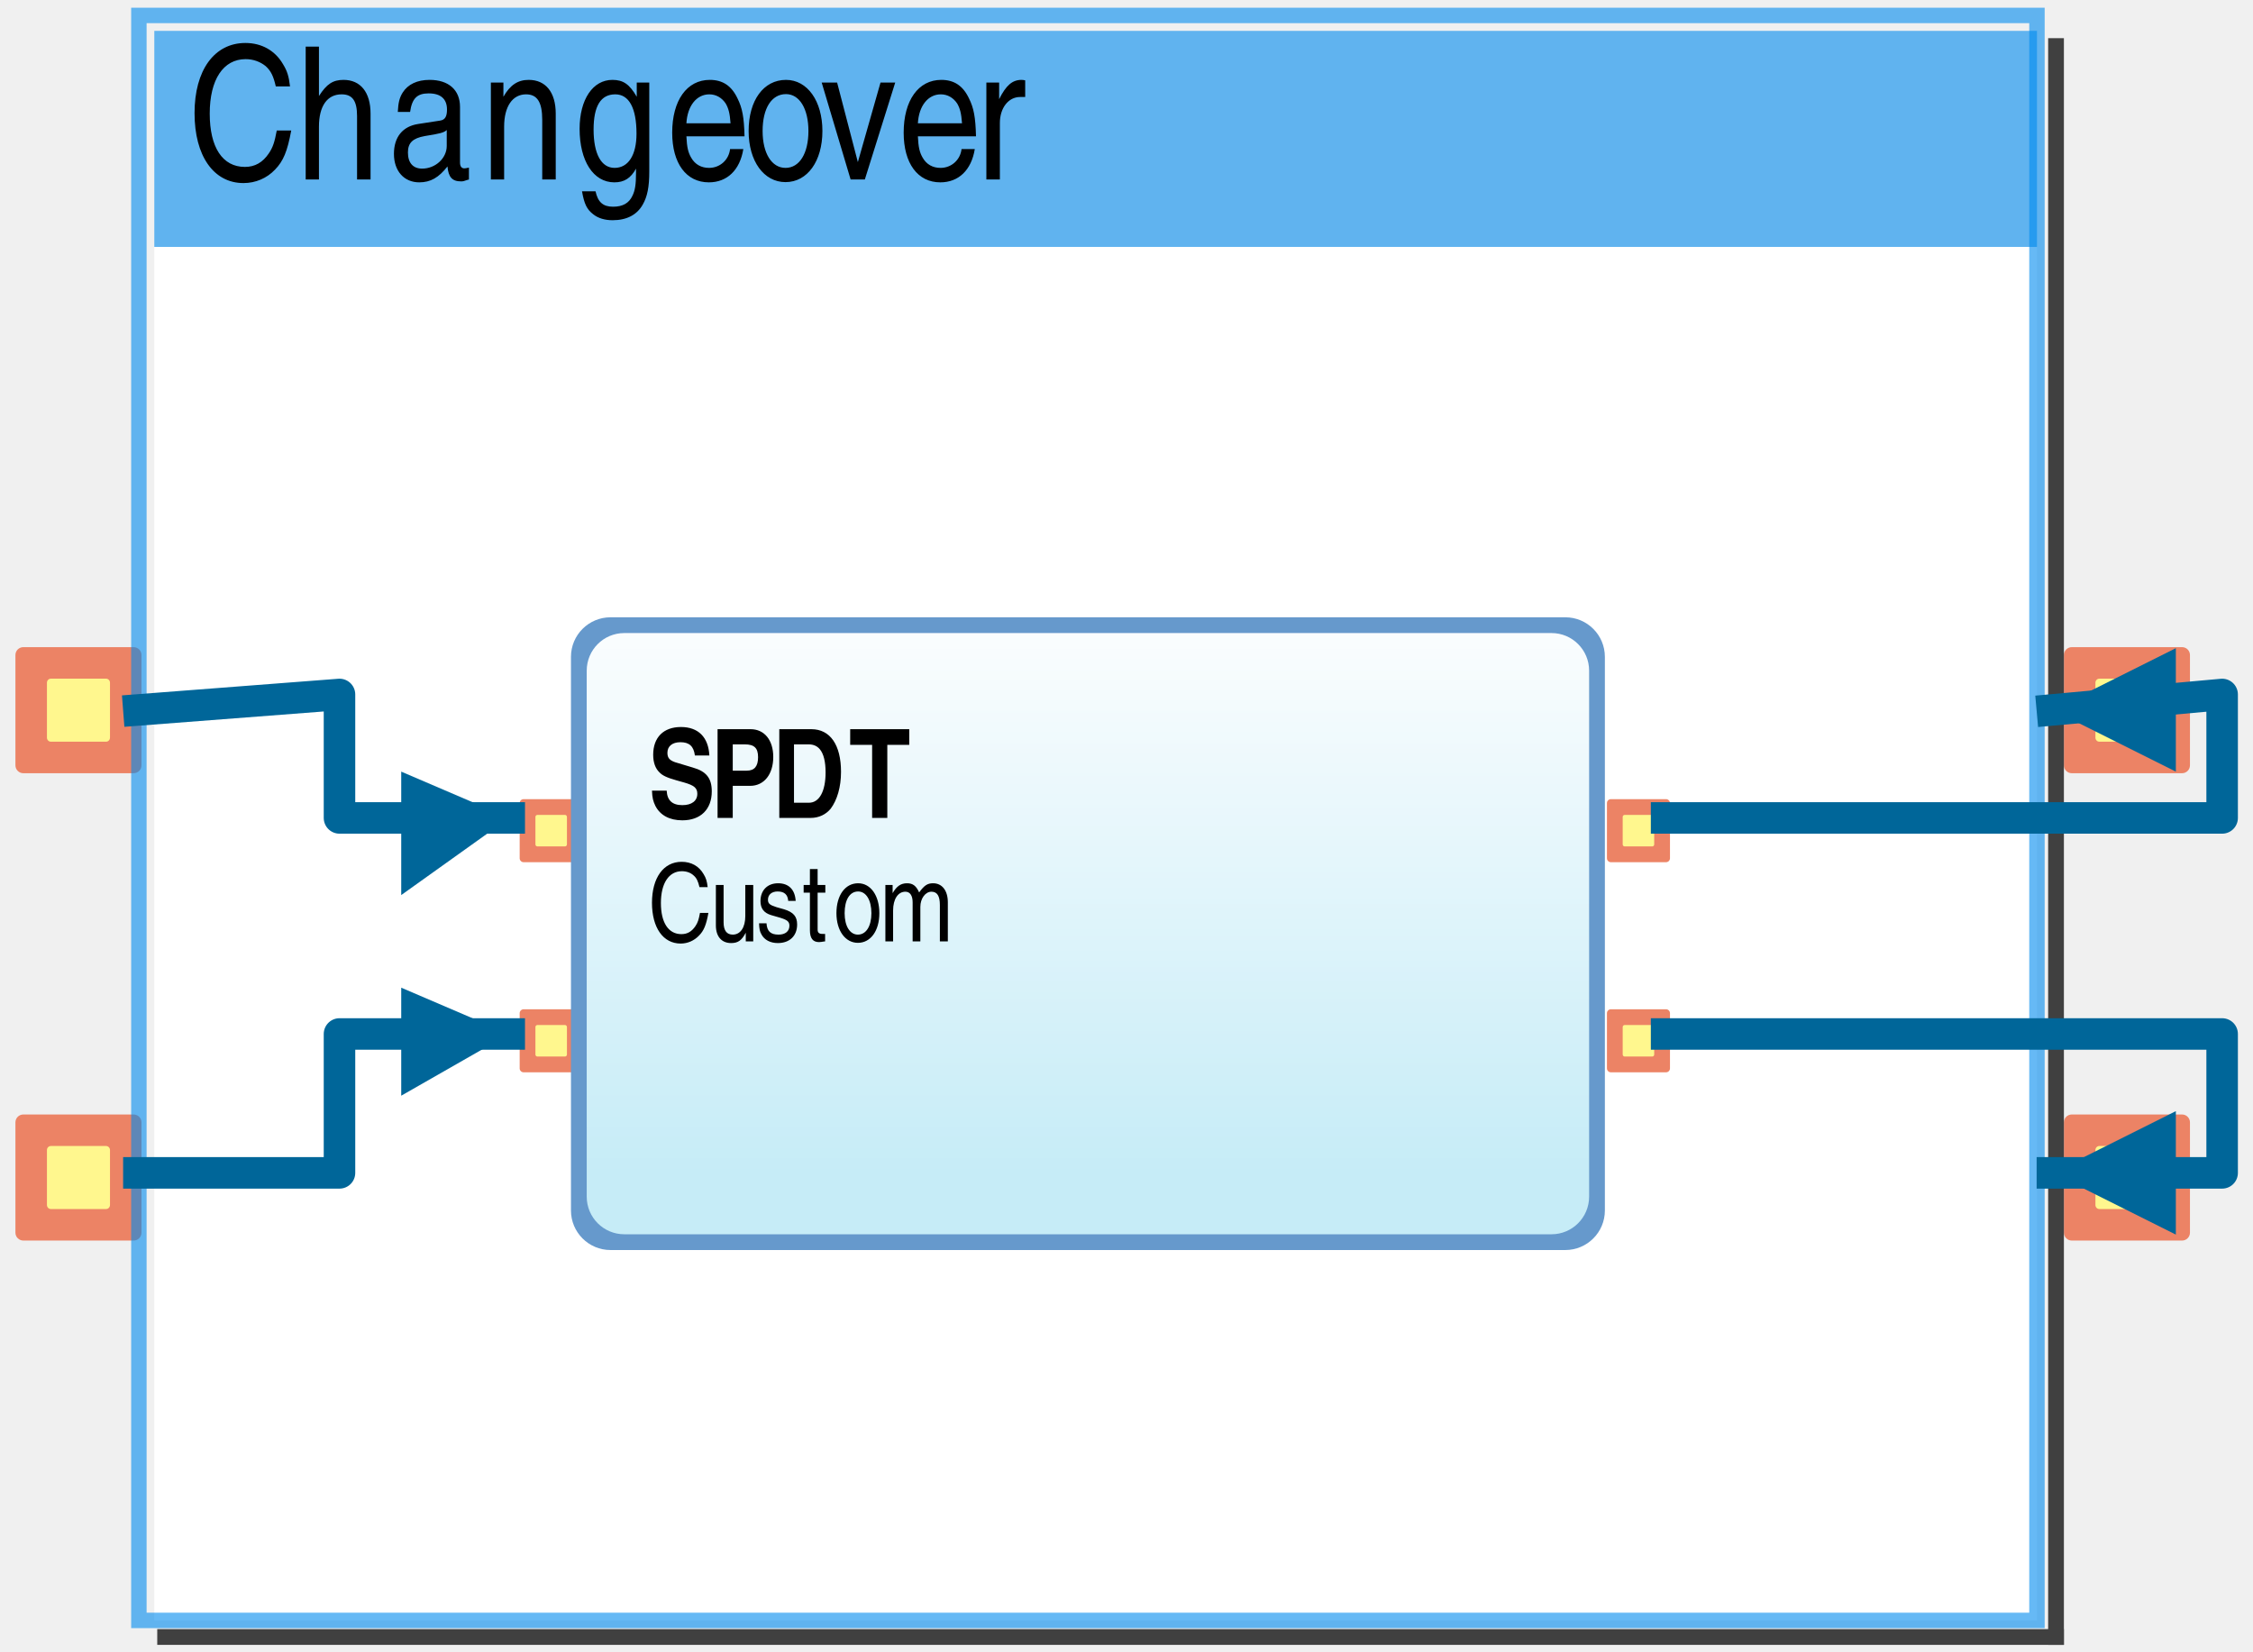
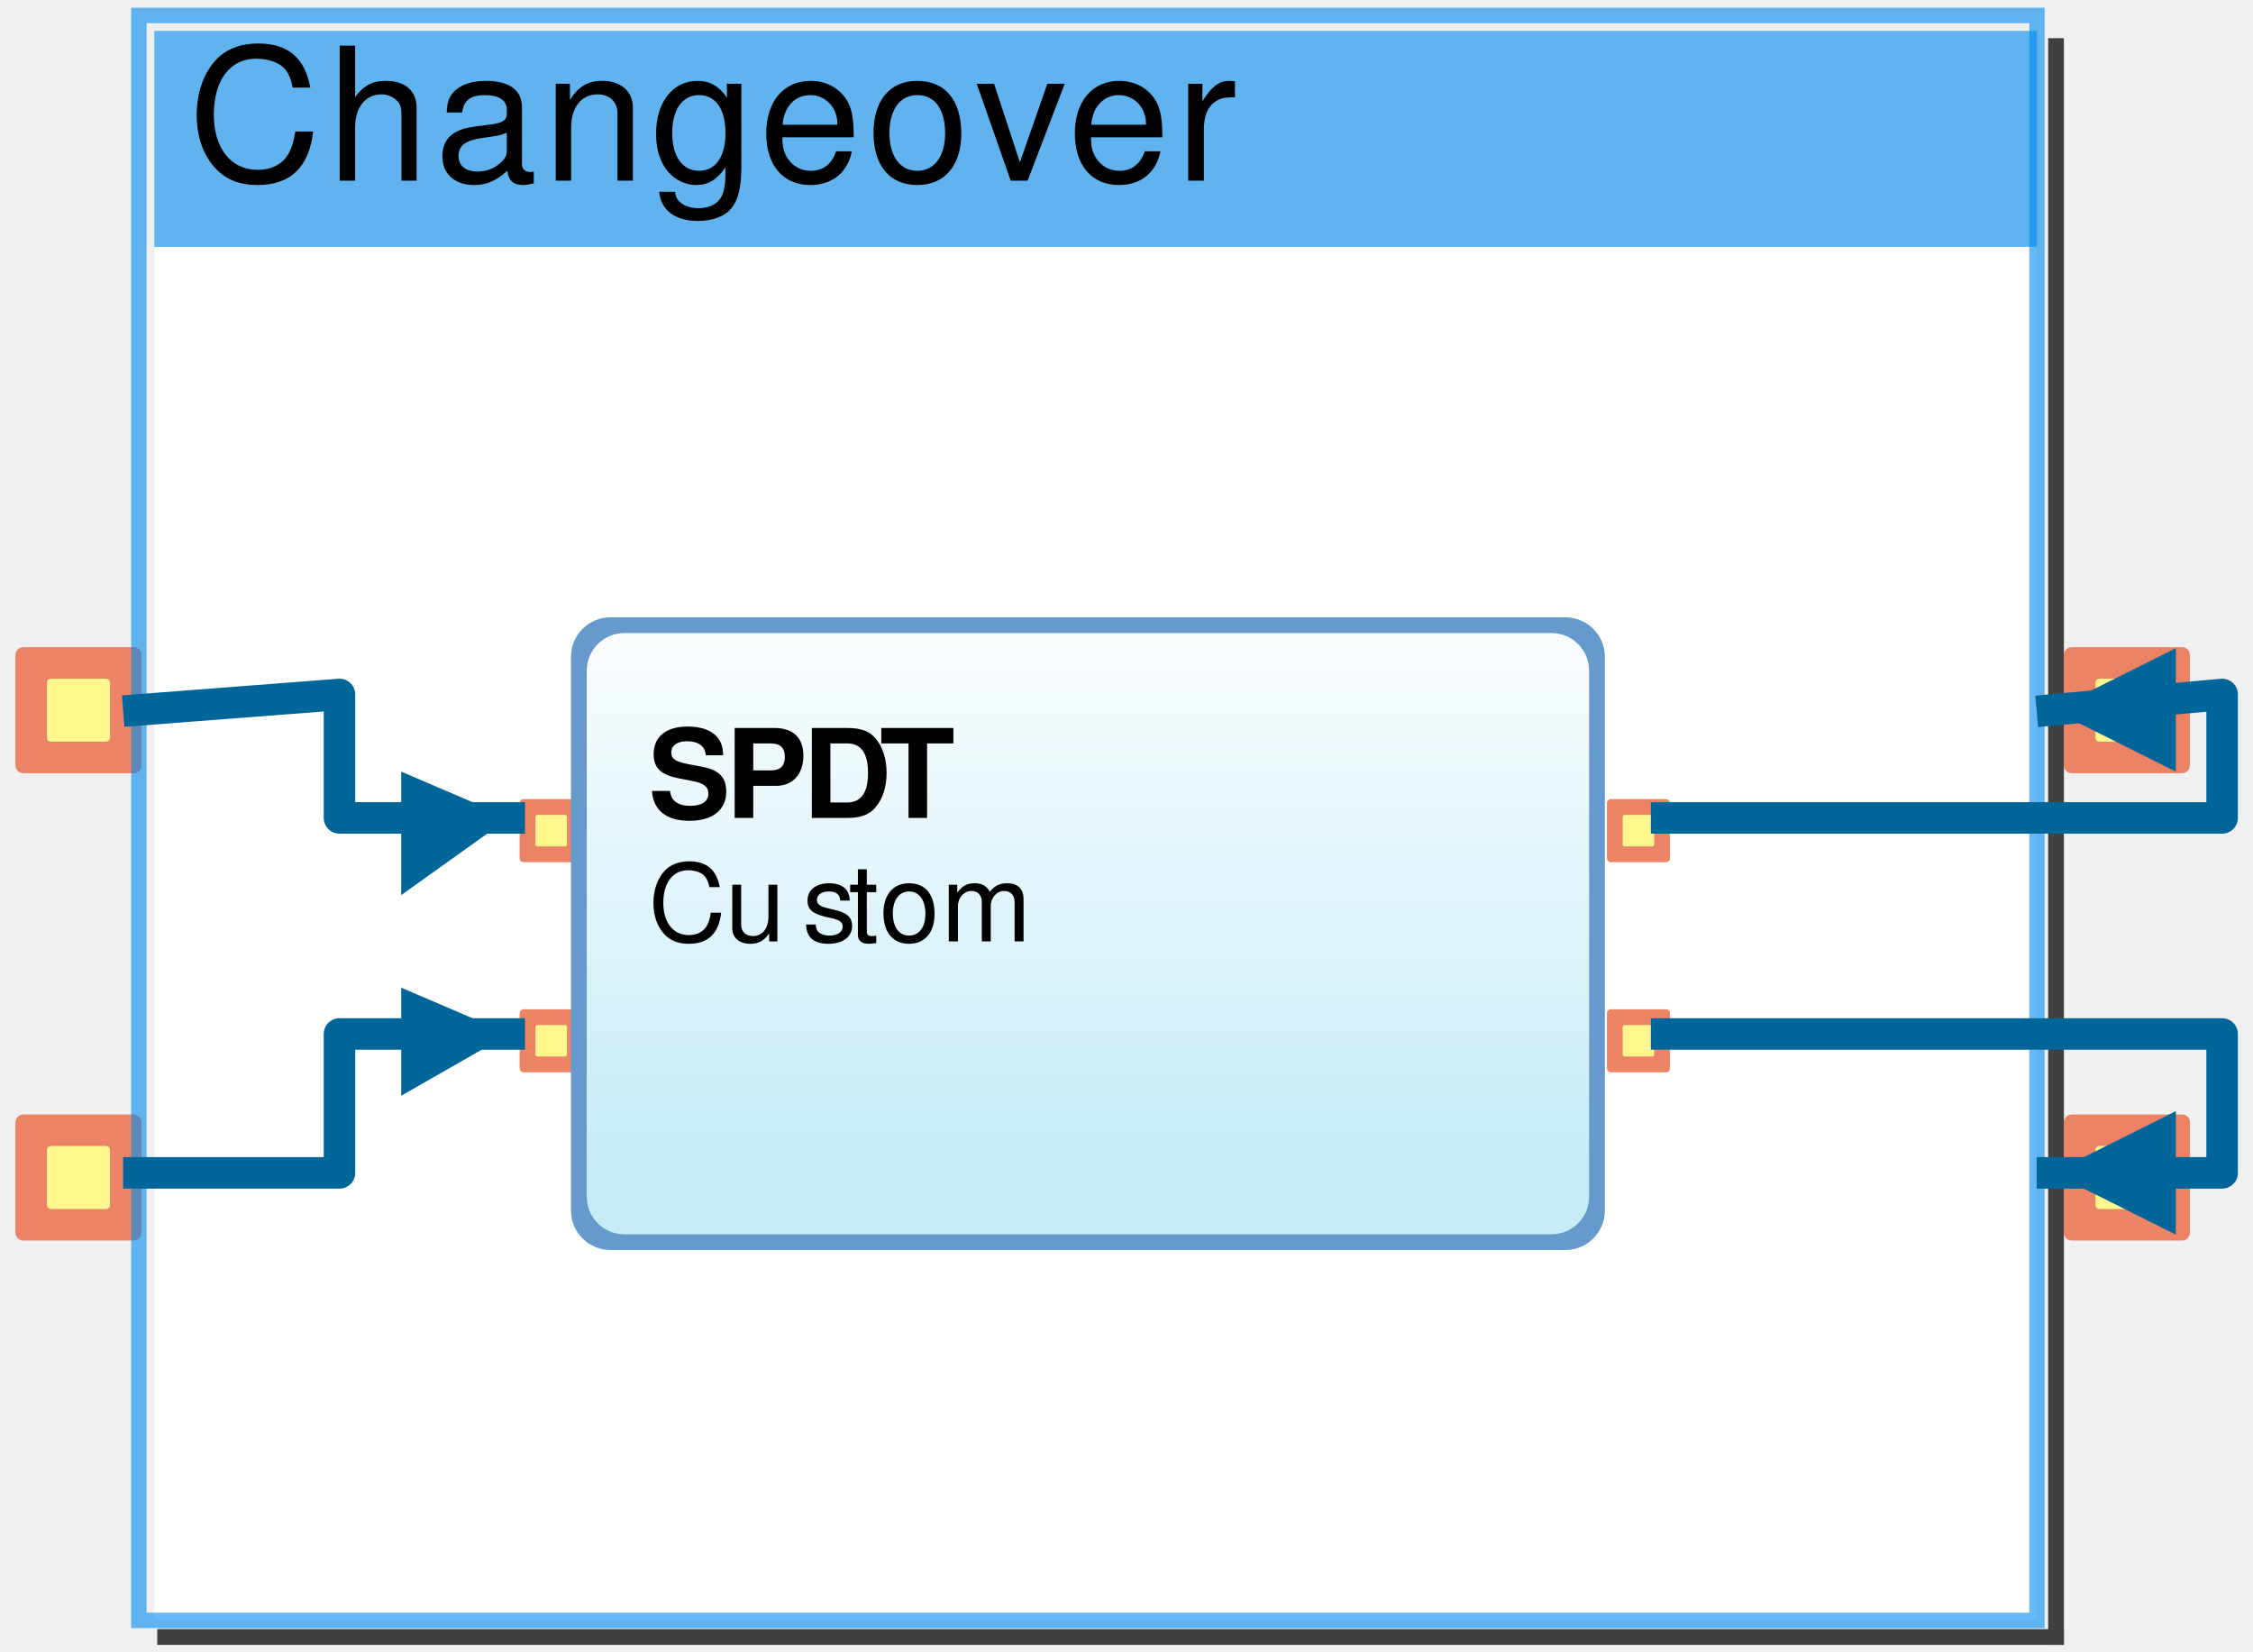
<svg xmlns="http://www.w3.org/2000/svg" style="fill-opacity:1; color-rendering:auto; color-interpolation:auto; text-rendering:auto; stroke:black; stroke-linecap:square; stroke-miterlimit:10; shape-rendering:auto; stroke-opacity:1; fill:black; stroke-dasharray:none; font-weight:normal; stroke-width:1; font-family:'Dialog'; font-style:normal; stroke-linejoin:miter; font-size:12; stroke-dashoffset:0; image-rendering:auto;">
  <defs id="genericDefs" />
  <g>
    <defs id="defs1">
      <linearGradient x1="38.021" gradientUnits="userSpaceOnUse" x2="38.021" y1="41.021" y2="76.083" id="linearGradient1" spreadMethod="pad">
        <stop style="stop-opacity:1; stop-color:rgb(250,253,254);" offset="0%" />
        <stop style="stop-opacity:1; stop-color:rgb(198,236,247);" offset="100%" />
      </linearGradient>
      <clipPath clipPathUnits="userSpaceOnUse" id="clipPath1">
        <path d="M0 0 L146 0 L146 107 L0 107 L0 0 Z" />
      </clipPath>
      <clipPath clipPathUnits="userSpaceOnUse" id="clipPath2">
        <path d="M7 0 L7 107 L135 107 L135 0 Z" />
      </clipPath>
      <clipPath clipPathUnits="userSpaceOnUse" id="clipPath3">
        <path d="M7 0 L7 107 L134 107 L134 0 Z" />
      </clipPath>
    </defs>
    <g style="fill:rgb(0,0,0); fill-opacity:0; stroke-opacity:0; stroke:rgb(0,0,0);">
      <rect x="0" y="0" width="146" style="clip-path:url(#clipPath1); stroke:none;" height="107" />
    </g>
    <g style="fill:rgb(236,131,101); text-rendering:optimizeSpeed; stroke:rgb(236,131,101);">
      <rect x="133.746" y="41.934" width="8.169" style="clip-path:url(#clipPath1); stroke:none;" rx="0.511" ry="0.511" height="8.169" />
      <rect x="135.789" y="43.976" width="4.085" style="clip-path:url(#clipPath1); fill:rgb(255,247,142); stroke:none;" rx="0.255" ry="0.261" height="4.085" />
      <rect x="133.746" y="72.217" width="8.169" style="clip-path:url(#clipPath1); stroke:none;" rx="0.511" ry="0.511" height="8.169" />
      <rect x="135.789" y="74.259" width="4.085" style="clip-path:url(#clipPath1); fill:rgb(255,247,142); stroke:none;" rx="0.255" ry="0.261" height="4.085" />
      <rect x="1" y="41.934" width="8.169" style="clip-path:url(#clipPath1); stroke:none;" rx="0.511" ry="0.511" height="8.169" />
      <rect x="3.042" y="43.976" width="4.085" style="clip-path:url(#clipPath1); fill:rgb(255,247,142); stroke:none;" rx="0.255" ry="0.261" height="4.085" />
      <rect x="1" y="72.217" width="8.169" style="clip-path:url(#clipPath1); stroke:none;" rx="0.511" ry="0.511" height="8.169" />
      <rect x="3.042" y="74.259" width="4.085" style="clip-path:url(#clipPath1); fill:rgb(255,247,142); stroke:none;" rx="0.255" ry="0.261" height="4.085" />
      <rect x="10.19" y="105.564" width="123.556" style="clip-path:url(#clipPath2); fill:rgb(64,64,64); stroke:none;" height="1.021" />
      <rect x="132.725" y="2.473" width="1.021" style="clip-path:url(#clipPath2); fill:rgb(64,64,64); stroke:none;" height="104.112" />
      <rect x="10" y="16" width="122" style="clip-path:url(#clipPath3); fill:white; text-rendering:geometricPrecision; stroke:none;" height="89" />
    </g>
    <g style="fill:rgb(0,139,239); text-rendering:geometricPrecision; fill-opacity:0.6; stroke-opacity:0.6; stroke:rgb(0,139,239);">
      <rect x="10" y="2" width="122" style="clip-path:url(#clipPath3); stroke:none;" height="14" />
    </g>
    <g style="font-family:sans-serif; text-rendering:geometricPrecision;">
-       <path d="M18.794 5.598 L17.872 5.598 C17.716 4.926 17.56 4.598 17.216 4.285 C16.872 4.004 16.419 3.832 15.919 3.832 C14.466 3.832 13.591 5.16 13.591 7.363 C13.591 9.551 14.419 10.816 15.872 10.816 C16.528 10.816 17.028 10.52 17.419 9.941 C17.685 9.551 17.794 9.207 17.935 8.457 L18.872 8.457 C18.622 9.816 18.357 10.441 17.825 10.988 C17.294 11.551 16.56 11.863 15.778 11.863 C13.841 11.863 12.607 10.098 12.607 7.332 C12.607 4.551 13.888 2.785 15.903 2.785 C16.95 2.785 17.825 3.27 18.341 4.16 C18.607 4.598 18.716 4.926 18.794 5.598 ZM20.669 3.02 L20.669 6.223 C21.169 5.441 21.575 5.176 22.263 5.176 C23.357 5.176 24.013 5.973 24.013 7.363 L24.013 11.629 L23.138 11.629 L23.138 7.52 C23.138 6.535 22.841 6.113 22.138 6.113 C21.2 6.113 20.669 6.879 20.669 8.207 L20.669 11.629 L19.81 11.629 L19.81 3.02 ZM26.575 7.254 L25.778 7.254 C25.81 6.645 25.888 6.332 26.091 6.004 C26.435 5.457 27.044 5.176 27.841 5.176 C29.075 5.176 29.81 5.832 29.81 6.926 L29.81 10.535 C29.81 10.77 29.903 10.91 30.091 10.91 C30.153 10.91 30.216 10.895 30.388 10.863 L30.388 11.629 C30.357 11.645 30.341 11.645 30.278 11.66 C30.107 11.723 30.013 11.754 29.888 11.754 C29.294 11.754 29.06 11.473 28.997 10.785 C28.435 11.504 27.903 11.816 27.169 11.816 C26.185 11.816 25.528 11.082 25.528 9.973 C25.528 8.879 26.091 8.191 27.091 8.035 L28.513 7.816 C28.841 7.77 28.966 7.551 28.966 7.098 C28.966 6.41 28.56 6.051 27.778 6.051 C27.028 6.051 26.7 6.379 26.575 7.254 ZM28.95 9.457 L28.95 8.426 C28.763 8.598 28.513 8.66 27.528 8.816 C26.747 8.957 26.435 9.254 26.435 9.879 C26.435 10.551 26.763 10.926 27.357 10.926 C28.216 10.926 28.95 10.254 28.95 9.457 ZM32.622 5.348 L32.622 6.27 C33.06 5.504 33.56 5.176 34.263 5.176 C35.356 5.176 36.013 5.973 36.013 7.363 L36.013 11.629 L35.138 11.629 L35.138 7.77 C35.138 6.613 34.81 6.113 34.091 6.113 C33.216 6.113 32.669 6.895 32.669 8.207 L32.669 11.629 L31.81 11.629 L31.81 5.348 ZM42.075 5.348 L42.075 11.113 C42.075 12.113 41.95 12.738 41.653 13.254 C41.278 13.926 40.606 14.27 39.7 14.27 C39.2 14.27 38.763 14.145 38.435 13.879 C38.028 13.566 37.856 13.207 37.716 12.395 L38.591 12.395 C38.747 13.098 39.075 13.395 39.731 13.395 C40.356 13.395 40.763 13.16 40.981 12.691 C41.153 12.348 41.216 11.957 41.216 11.191 L41.216 10.926 C40.872 11.551 40.45 11.816 39.81 11.816 C38.45 11.816 37.56 10.426 37.56 8.348 C37.56 6.441 38.419 5.176 39.685 5.176 C40.388 5.176 40.794 5.457 41.263 6.27 L41.263 5.348 ZM39.872 6.113 C38.935 6.113 38.466 6.863 38.466 8.395 C38.466 9.973 38.966 10.879 39.825 10.879 C40.716 10.879 41.247 10.051 41.247 8.66 C41.247 7.004 40.763 6.113 39.872 6.113 ZM47.31 9.66 L48.169 9.66 C47.95 11.02 47.122 11.816 45.935 11.816 C44.466 11.816 43.56 10.582 43.56 8.598 C43.56 6.504 44.513 5.176 45.997 5.176 C46.825 5.176 47.403 5.551 47.794 6.379 C48.106 7.004 48.216 7.598 48.247 8.832 L44.481 8.832 C44.513 9.535 44.591 9.879 44.794 10.223 C45.044 10.66 45.45 10.879 45.95 10.879 C46.653 10.879 47.231 10.363 47.31 9.66 ZM44.481 7.988 L47.341 7.988 C47.294 7.348 47.216 7.035 47.028 6.707 C46.778 6.332 46.403 6.113 45.966 6.113 C45.138 6.113 44.544 6.863 44.481 7.988 ZM50.935 5.176 C52.325 5.176 53.294 6.551 53.294 8.488 C53.294 10.441 52.325 11.801 50.903 11.801 C49.497 11.801 48.513 10.441 48.513 8.488 C48.513 6.504 49.481 5.176 50.935 5.176 ZM50.935 6.098 C49.997 6.098 49.419 7.02 49.419 8.488 C49.419 9.941 50.013 10.879 50.903 10.879 C51.81 10.879 52.388 9.941 52.388 8.488 C52.388 7.051 51.81 6.098 50.935 6.098 ZM55.591 10.504 L57.06 5.348 L58.013 5.348 L56.044 11.629 L55.122 11.629 L53.247 5.348 L54.247 5.348 ZM62.31 9.66 L63.169 9.66 C62.95 11.02 62.122 11.816 60.935 11.816 C59.466 11.816 58.56 10.582 58.56 8.598 C58.56 6.504 59.513 5.176 60.997 5.176 C61.825 5.176 62.403 5.551 62.794 6.379 C63.106 7.004 63.216 7.598 63.247 8.832 L59.481 8.832 C59.513 9.535 59.591 9.879 59.794 10.223 C60.044 10.66 60.45 10.879 60.95 10.879 C61.653 10.879 62.231 10.363 62.31 9.66 ZM59.481 7.988 L62.341 7.988 C62.294 7.348 62.216 7.035 62.028 6.707 C61.778 6.332 61.403 6.113 60.966 6.113 C60.138 6.113 59.544 6.863 59.481 7.988 ZM66.435 6.285 L66.106 6.285 C65.341 6.285 64.794 7.004 64.794 7.973 L64.794 11.629 L63.919 11.629 L63.919 5.348 L64.747 5.348 L64.747 6.426 C65.2 5.52 65.606 5.176 66.2 5.176 C66.294 5.176 66.356 5.191 66.435 5.207 Z" style="stroke:none; clip-path:url(#clipPath3);" />
+       <path d="M20.107 5.677 L18.966 5.677 C18.841 5.021 18.653 4.646 18.341 4.349 C17.982 4.021 17.31 3.802 16.607 3.802 C14.919 3.802 13.857 5.177 13.857 7.427 C13.857 9.615 14.966 11.005 16.7 11.005 C17.638 11.005 18.388 10.599 18.747 9.865 C18.919 9.521 19.044 9.115 19.138 8.521 L20.294 8.521 C20.028 10.834 18.825 11.99 16.7 11.99 C15.56 11.99 14.685 11.662 14.013 10.959 C13.185 10.115 12.747 8.88 12.747 7.443 C12.747 6.021 13.185 4.771 13.966 3.912 C14.622 3.193 15.56 2.818 16.747 2.818 C18.653 2.818 19.763 3.755 20.107 5.677 ZM22.013 2.959 L23.013 2.959 L23.013 6.287 C23.591 5.521 24.138 5.24 25.028 5.24 C26.247 5.24 26.997 5.896 26.997 6.959 L26.997 11.709 L26.013 11.709 L26.013 7.349 C26.013 6.912 25.888 6.615 25.591 6.412 C25.357 6.224 25.028 6.115 24.716 6.115 C23.685 6.115 23.013 6.959 23.013 8.24 L23.013 11.709 L22.013 11.709 ZM34.591 11.115 L34.591 11.88 C34.263 11.959 34.106 11.99 33.903 11.99 C33.263 11.99 32.95 11.693 32.872 11.068 C32.169 11.709 31.528 11.99 30.732 11.99 C29.466 11.99 28.669 11.271 28.669 10.13 C28.669 9.302 29.044 8.74 29.778 8.443 C30.153 8.287 30.372 8.24 31.794 8.068 C32.591 7.959 32.841 7.787 32.841 7.365 L32.841 7.099 C32.841 6.505 32.325 6.162 31.435 6.162 C30.497 6.162 30.044 6.505 29.95 7.287 L28.95 7.287 C28.966 6.662 29.091 6.302 29.388 5.974 C29.794 5.505 30.56 5.24 31.466 5.24 C33.013 5.24 33.825 5.834 33.825 6.959 L33.825 10.646 C33.825 10.959 34.028 11.146 34.372 11.146 C34.435 11.146 34.481 11.146 34.591 11.115 ZM32.841 9.724 L32.841 8.599 C32.497 8.755 32.278 8.802 31.232 8.943 C30.153 9.099 29.716 9.443 29.716 10.099 C29.716 10.74 30.169 11.115 30.95 11.115 C31.544 11.115 32.028 10.912 32.435 10.552 C32.747 10.271 32.841 10.068 32.841 9.724 ZM36.013 5.427 L36.935 5.427 L36.935 6.474 C37.481 5.599 38.091 5.24 39.028 5.24 C40.231 5.24 41.013 5.912 41.013 6.959 L41.013 11.709 L40.013 11.709 L40.013 7.349 C40.013 6.599 39.513 6.115 38.716 6.115 C37.685 6.115 37.013 6.959 37.013 8.24 L37.013 11.709 L36.013 11.709 ZM47.106 5.427 L48.044 5.427 L48.044 10.677 C48.044 12.146 47.856 12.943 47.372 13.521 C46.966 14.021 46.169 14.318 45.231 14.318 C43.747 14.318 42.825 13.615 42.716 12.427 L43.747 12.427 C43.794 12.802 43.903 12.974 44.122 13.146 C44.403 13.365 44.81 13.49 45.263 13.49 C45.872 13.49 46.388 13.271 46.653 12.896 C46.903 12.552 47.013 12.037 47.013 11.177 L47.013 10.849 C46.45 11.646 45.903 11.99 45.106 11.99 C44.45 11.99 43.778 11.677 43.31 11.146 C42.794 10.552 42.513 9.709 42.513 8.677 C42.513 6.63 43.591 5.24 45.2 5.24 C45.997 5.24 46.606 5.584 47.106 6.334 ZM45.294 6.162 C44.231 6.162 43.56 7.099 43.56 8.615 C43.56 10.13 44.216 11.068 45.31 11.068 C46.372 11.068 47.013 10.146 47.013 8.646 C47.013 7.084 46.388 6.162 45.294 6.162 ZM55.325 8.896 L50.7 8.896 C50.7 9.521 50.794 9.88 51.028 10.24 C51.372 10.771 51.903 11.068 52.544 11.068 C53.341 11.068 53.903 10.63 54.185 9.802 L55.2 9.802 C54.935 11.162 53.95 11.99 52.513 11.99 C50.747 11.99 49.653 10.709 49.653 8.646 C49.653 6.584 50.778 5.24 52.528 5.24 C53.7 5.24 54.669 5.865 55.075 6.896 C55.247 7.365 55.325 7.943 55.325 8.896 ZM50.716 8.084 L54.247 8.084 C54.263 8.068 54.263 8.037 54.263 8.005 C54.263 6.974 53.497 6.162 52.513 6.162 C51.513 6.162 50.794 6.927 50.716 8.084 ZM59.435 5.24 C61.247 5.24 62.294 6.49 62.294 8.662 C62.294 10.724 61.216 11.99 59.45 11.99 C57.653 11.99 56.606 10.724 56.606 8.615 C56.606 6.505 57.669 5.24 59.435 5.24 ZM59.45 6.162 C58.325 6.162 57.638 7.099 57.638 8.615 C57.638 10.13 58.325 11.068 59.45 11.068 C60.544 11.068 61.247 10.13 61.247 8.646 C61.247 7.084 60.575 6.162 59.45 6.162 ZM66.591 11.709 L65.497 11.709 L63.294 5.427 L64.419 5.427 L66.091 10.521 L67.872 5.427 L68.997 5.427 ZM75.325 8.896 L70.7 8.896 C70.7 9.521 70.794 9.88 71.028 10.24 C71.372 10.771 71.903 11.068 72.544 11.068 C73.341 11.068 73.903 10.63 74.185 9.802 L75.2 9.802 C74.935 11.162 73.95 11.99 72.513 11.99 C70.747 11.99 69.653 10.709 69.653 8.646 C69.653 6.584 70.778 5.24 72.528 5.24 C73.7 5.24 74.669 5.865 75.075 6.896 C75.247 7.365 75.325 7.943 75.325 8.896 ZM70.716 8.084 L74.247 8.084 C74.263 8.068 74.263 8.037 74.263 8.005 C74.263 6.974 73.497 6.162 72.513 6.162 C71.513 6.162 70.794 6.927 70.716 8.084 ZM76.997 5.427 L77.919 5.427 L77.919 6.568 C78.497 5.63 78.981 5.24 79.638 5.24 C79.763 5.24 79.856 5.255 80.028 5.271 L80.028 6.302 C79.325 6.302 79.028 6.38 78.716 6.615 C78.231 6.959 78.013 7.552 78.013 8.443 L78.013 11.709 L76.997 11.709 Z" style="stroke:none; clip-path:url(#clipPath3);" />
    </g>
    <g style="fill:rgb(0,139,239); text-rendering:geometricPrecision; fill-opacity:0.6; font-family:sans-serif; stroke-opacity:0.6; stroke:rgb(0,139,239);">
      <rect x="9" y="1" width="123" style="fill:none; clip-path:url(#clipPath3);" height="104" />
    </g>
    <g style="fill:rgb(236,131,101); text-rendering:geometricPrecision; font-family:sans-serif; stroke:rgb(236,131,101);">
      <rect x="104.134" y="51.784" width="4.085" style="clip-path:url(#clipPath2); stroke:none;" rx="0.255" ry="0.255" height="4.085" />
      <rect x="105.155" y="52.805" width="2.042" style="clip-path:url(#clipPath2); fill:rgb(255,247,142); stroke:none;" rx="0.128" ry="0.13" height="2.042" />
      <rect x="104.134" y="65.399" width="4.085" style="clip-path:url(#clipPath2); stroke:none;" rx="0.255" ry="0.255" height="4.085" />
      <rect x="105.155" y="66.42" width="2.042" style="clip-path:url(#clipPath2); fill:rgb(255,247,142); stroke:none;" rx="0.128" ry="0.13" height="2.042" />
      <rect x="33.676" y="51.784" width="4.085" style="clip-path:url(#clipPath2); stroke:none;" rx="0.255" ry="0.255" height="4.085" />
      <rect x="34.697" y="52.805" width="2.042" style="clip-path:url(#clipPath2); fill:rgb(255,247,142); stroke:none;" rx="0.128" ry="0.13" height="2.042" />
      <rect x="33.676" y="65.399" width="4.085" style="clip-path:url(#clipPath2); stroke:none;" rx="0.255" ry="0.255" height="4.085" />
      <rect x="34.697" y="66.42" width="2.042" style="clip-path:url(#clipPath2); fill:rgb(255,247,142); stroke:none;" rx="0.128" ry="0.13" height="2.042" />
      <rect x="37" y="40" width="67" style="clip-path:url(#clipPath2); fill:rgb(102,153,204); stroke:none;" rx="2.562" ry="2.562" height="41" />
      <rect x="38.021" y="41.021" width="64.958" style="clip-path:url(#clipPath2); fill:url(#linearGradient1); stroke:none;" rx="2.435" ry="2.438" height="38.958" />
    </g>
    <g style="text-rendering:geometricPrecision; font-size:8; font-weight:bold; font-family:sans-serif;">
-       <path d="M42.25 51.234 L43.203 51.234 C43.234 51.859 43.562 52.172 44.219 52.172 C44.828 52.172 45.188 51.891 45.188 51.438 C45.188 51.062 44.984 50.891 44.328 50.703 L43.828 50.562 C43.219 50.391 42.922 50.25 42.734 50.047 C42.469 49.797 42.328 49.406 42.328 48.906 C42.328 47.781 43 47.109 44.125 47.109 C45.25 47.109 45.906 47.766 45.969 48.953 L45.031 48.953 C44.953 48.359 44.672 48.094 44.094 48.094 C43.562 48.094 43.25 48.359 43.25 48.781 C43.25 49.109 43.391 49.266 43.75 49.391 L44.891 49.734 C45.781 49.984 46.125 50.438 46.125 51.281 C46.125 52.438 45.406 53.156 44.219 53.156 C43.391 53.156 42.781 52.828 42.469 52.219 C42.328 51.922 42.266 51.703 42.25 51.234 ZM47.484 50.922 L47.484 53 L46.5 53 L46.5 47.25 L48.641 47.25 C49.531 47.25 50.109 47.953 50.109 49.047 C50.109 50.172 49.516 50.922 48.609 50.922 ZM47.484 49.938 L48.391 49.938 C48.891 49.938 49.125 49.656 49.125 49.062 C49.125 48.469 48.875 48.234 48.266 48.234 L47.484 48.234 ZM50.5 53 L50.5 47.25 L52.578 47.25 C53.797 47.25 54.5 48.266 54.5 50.016 C54.5 51 54.25 51.844 53.828 52.406 C53.516 52.781 53.062 53 52.531 53 ZM51.453 48.234 L51.453 52.016 L52.422 52.016 C53.094 52.016 53.5 51.281 53.5 50.047 C53.5 49.359 53.375 48.844 53.125 48.547 C52.953 48.344 52.719 48.234 52.406 48.234 ZM57.5 48.266 L57.5 53 L56.516 53 L56.516 48.266 L55.094 48.266 L55.094 47.25 L58.922 47.25 L58.922 48.266 Z" style="stroke:none; clip-path:url(#clipPath2);" />
-       <path d="M45.859 57.484 L45.328 57.484 C45.234 57.094 45.141 56.891 44.938 56.719 C44.75 56.547 44.484 56.453 44.188 56.453 C43.344 56.453 42.828 57.234 42.828 58.516 C42.828 59.781 43.312 60.531 44.156 60.531 C44.547 60.531 44.828 60.359 45.062 60.016 C45.219 59.781 45.281 59.594 45.359 59.156 L45.906 59.156 C45.766 59.938 45.609 60.312 45.297 60.625 C44.984 60.953 44.562 61.141 44.109 61.141 C42.969 61.141 42.25 60.109 42.25 58.5 C42.25 56.875 43 55.844 44.172 55.844 C44.797 55.844 45.297 56.125 45.594 56.641 C45.75 56.891 45.812 57.094 45.859 57.484 ZM48.812 61 L48.328 61 L48.328 60.438 C48.062 60.938 47.828 61.109 47.375 61.109 C46.766 61.109 46.391 60.688 46.391 59.969 L46.391 57.344 L46.891 57.344 L46.891 59.766 C46.891 60.297 47.094 60.562 47.484 60.562 C47.984 60.562 48.297 60.094 48.297 59.359 L48.297 57.344 L48.812 57.344 ZM51.562 58.375 L51.078 58.375 C51.047 57.969 50.828 57.766 50.391 57.766 C50.016 57.766 49.766 57.969 49.766 58.297 C49.766 58.547 49.875 58.641 50.312 58.781 L50.812 58.922 C51.422 59.109 51.656 59.391 51.656 59.906 C51.656 60.641 51.172 61.109 50.406 61.109 C49.922 61.109 49.531 60.906 49.344 60.547 C49.234 60.359 49.203 60.188 49.188 59.828 L49.672 59.828 C49.703 60.344 49.938 60.562 50.453 60.562 C50.891 60.562 51.156 60.344 51.156 59.984 C51.156 59.719 51.016 59.609 50.562 59.469 L49.969 59.297 C49.5 59.156 49.281 58.859 49.281 58.391 C49.281 57.688 49.734 57.234 50.422 57.234 C51.109 57.234 51.516 57.641 51.562 58.375 ZM53.484 57.844 L52.984 57.844 L52.984 60.234 C52.984 60.438 53.078 60.516 53.297 60.516 L53.469 60.516 L53.469 61 C53.359 61.016 53.281 61.016 53.25 61.031 C53.141 61.047 53.109 61.047 53.078 61.047 C52.672 61.047 52.484 60.797 52.484 60.266 L52.484 57.844 L52.078 57.844 L52.078 57.344 L52.484 57.344 L52.484 56.312 L52.984 56.312 L52.984 57.344 L53.484 57.344 ZM55.609 57.234 C56.422 57.234 56.984 58.031 56.984 59.172 C56.984 60.312 56.422 61.094 55.594 61.094 C54.781 61.094 54.203 60.312 54.203 59.172 C54.203 58.016 54.766 57.234 55.609 57.234 ZM55.609 57.766 C55.062 57.766 54.734 58.312 54.734 59.172 C54.734 60.016 55.078 60.562 55.594 60.562 C56.125 60.562 56.469 60.016 56.469 59.172 C56.469 58.328 56.125 57.766 55.609 57.766 ZM57.375 61 L57.375 57.344 L57.844 57.344 L57.844 57.875 C58.109 57.422 58.375 57.234 58.781 57.234 C59.156 57.234 59.375 57.406 59.562 57.828 C59.906 57.359 60.109 57.234 60.469 57.234 C61.047 57.234 61.422 57.703 61.422 58.469 L61.422 61 L60.906 61 L60.906 58.641 C60.906 58.062 60.734 57.781 60.359 57.781 C59.969 57.781 59.641 58.219 59.641 58.766 L59.641 61 L59.141 61 L59.141 58.469 C59.141 58.031 58.969 57.781 58.672 57.781 C58.188 57.781 57.875 58.266 57.875 59 L57.875 61 Z" style="stroke:none; clip-path:url(#clipPath2);" />
+       <path d="M46.859 48.938 L45.734 48.938 C45.703 48.359 45.266 48.031 44.516 48.031 C43.891 48.031 43.5 48.312 43.5 48.75 C43.5 49.172 43.75 49.344 44.609 49.516 L45.516 49.688 C46.594 49.891 47.062 50.375 47.062 51.297 C47.062 52.484 46.172 53.188 44.672 53.188 C43.188 53.188 42.328 52.5 42.25 51.25 L43.422 51.25 C43.469 51.875 43.922 52.219 44.734 52.219 C45.469 52.219 45.906 51.922 45.906 51.438 C45.906 50.969 45.609 50.75 44.812 50.594 L44 50.438 C42.812 50.203 42.359 49.766 42.359 48.859 C42.359 47.734 43.172 47.078 44.562 47.078 C45.406 47.078 46.062 47.297 46.453 47.734 C46.734 48.062 46.859 48.406 46.859 48.938 ZM48.812 50.922 L48.812 53 L47.609 53 L47.609 47.172 L50.188 47.172 C51.406 47.172 52.062 47.812 52.062 48.969 C52.062 50.156 51.375 50.922 50.297 50.922 ZM48.812 49.922 L49.922 49.922 C50.562 49.922 50.859 49.641 50.859 49.047 C50.859 48.453 50.562 48.172 49.922 48.172 L48.812 48.172 ZM52.609 53 L52.609 47.172 L54.891 47.172 C55.797 47.172 56.344 47.375 56.734 47.844 C57.203 48.391 57.453 49.188 57.453 50.078 C57.453 50.984 57.203 51.781 56.734 52.312 C56.344 52.797 55.781 53 54.891 53 ZM53.812 52 L54.891 52 C55.797 52 56.25 51.375 56.25 50.094 C56.25 48.797 55.797 48.172 54.891 48.172 L53.812 48.172 ZM60.078 48.172 L60.078 53 L58.875 53 L58.875 48.172 L57.109 48.172 L57.109 47.172 L61.781 47.172 L61.781 48.172 Z" style="stroke:none; clip-path:url(#clipPath2);" />
+       <path d="M46.641 57.484 L45.969 57.484 C45.891 57.094 45.781 56.891 45.594 56.703 C45.391 56.516 45 56.391 44.594 56.391 C43.609 56.391 42.984 57.188 42.984 58.5 C42.984 59.781 43.625 60.594 44.641 60.594 C45.188 60.594 45.625 60.344 45.844 59.922 C45.938 59.719 46.016 59.484 46.062 59.141 L46.734 59.141 C46.578 60.484 45.891 61.156 44.641 61.156 C43.969 61.156 43.469 60.969 43.078 60.562 C42.594 60.062 42.344 59.344 42.344 58.516 C42.344 57.688 42.594 56.953 43.047 56.453 C43.422 56.031 43.984 55.812 44.672 55.812 C45.781 55.812 46.438 56.359 46.641 57.484 ZM50.375 61 L49.844 61 L49.844 60.484 C49.5 60.969 49.156 61.156 48.625 61.156 C47.906 61.156 47.453 60.766 47.453 60.156 L47.453 57.328 L48.031 57.328 L48.031 59.922 C48.031 60.375 48.328 60.656 48.797 60.656 C49.406 60.656 49.797 60.156 49.797 59.406 L49.797 57.328 L50.375 57.328 ZM55.062 58.359 L54.453 58.359 C54.438 57.969 54.188 57.766 53.719 57.766 C53.234 57.766 52.938 57.984 52.938 58.312 C52.938 58.578 53.141 58.734 53.609 58.844 L54.172 58.984 C54.906 59.156 55.219 59.453 55.219 60 C55.219 60.703 54.625 61.156 53.703 61.156 C52.734 61.156 52.266 60.75 52.234 59.906 L52.859 59.906 C52.891 60.172 52.938 60.266 53.016 60.375 C53.172 60.531 53.438 60.625 53.75 60.625 C54.266 60.625 54.609 60.391 54.609 60.047 C54.609 59.781 54.438 59.641 54.031 59.531 L53.484 59.406 C52.625 59.188 52.328 58.922 52.328 58.344 C52.328 57.672 52.875 57.234 53.734 57.234 C54.578 57.234 55.062 57.641 55.062 58.359 ZM56.781 57.328 L56.781 57.812 L56.172 57.812 L56.172 60.328 C56.172 60.578 56.25 60.656 56.5 60.656 C56.609 60.656 56.703 60.641 56.781 60.625 L56.781 61.109 C56.578 61.141 56.438 61.156 56.297 61.156 C55.844 61.156 55.594 60.953 55.594 60.578 L55.594 57.812 L55.094 57.812 L55.094 57.328 L55.594 57.328 L55.594 56.328 L56.172 56.328 L56.172 57.328 ZM58.906 57.234 C59.969 57.234 60.562 57.953 60.562 59.219 C60.562 60.422 59.938 61.156 58.906 61.156 C57.875 61.156 57.25 60.422 57.25 59.188 C57.25 57.969 57.875 57.234 58.906 57.234 ZM58.906 57.766 C58.266 57.766 57.859 58.312 57.859 59.188 C57.859 60.078 58.266 60.625 58.906 60.625 C59.562 60.625 59.969 60.078 59.969 59.219 C59.969 58.312 59.562 57.766 58.906 57.766 ZM61.484 57.328 L62.031 57.328 L62.031 57.844 C62.344 57.406 62.672 57.234 63.156 57.234 C63.625 57.234 63.922 57.391 64.141 57.781 C64.484 57.375 64.781 57.234 65.266 57.234 C65.953 57.234 66.328 57.594 66.328 58.25 L66.328 61 L65.75 61 L65.75 58.469 C65.75 58.016 65.5 57.734 65.062 57.734 C64.594 57.734 64.203 58.172 64.203 58.703 L64.203 61 L63.625 61 L63.625 58.469 C63.625 58 63.375 57.734 62.938 57.734 C62.469 57.734 62.078 58.172 62.078 58.703 L62.078 61 L61.484 61 Z" style="stroke:none; clip-path:url(#clipPath2);" />
    </g>
    <g style="font-size:7; fill:rgb(0,102,153); text-rendering:geometricPrecision; font-family:sans-serif; stroke-linejoin:round; stroke:rgb(0,102,153); stroke-width:2.042; stroke-miterlimit:3.732;">
      <path d="M9 46 L22 45 L22 53 L33 53" style="fill:none; clip-path:url(#clipPath1);" />
      <polygon points=" 33 53 26 50 26 58" style="stroke-miterlimit:10; stroke-width:1; clip-path:url(#clipPath1); stroke:none; stroke-linejoin:miter;" />
      <path d="M9 76 L22 76 L22 67 L33 67" style="fill:none; clip-path:url(#clipPath1);" />
      <polygon points=" 33 67 26 64 26 71" style="stroke-miterlimit:10; stroke-width:1; clip-path:url(#clipPath1); stroke:none; stroke-linejoin:miter;" />
      <path d="M108 53 L144 53 L144 45 L133 46" style="fill:none; clip-path:url(#clipPath1);" />
      <polygon points=" 133 46 141 50 141 42" style="stroke-miterlimit:10; stroke-width:1; clip-path:url(#clipPath1); stroke:none; stroke-linejoin:miter;" />
      <path d="M108 67 L144 67 L144 76 L133 76" style="fill:none; clip-path:url(#clipPath1);" />
      <polygon points=" 133 76 141 80 141 72" style="stroke-miterlimit:10; stroke-width:1; clip-path:url(#clipPath1); stroke:none; stroke-linejoin:miter;" />
    </g>
  </g>
</svg>
